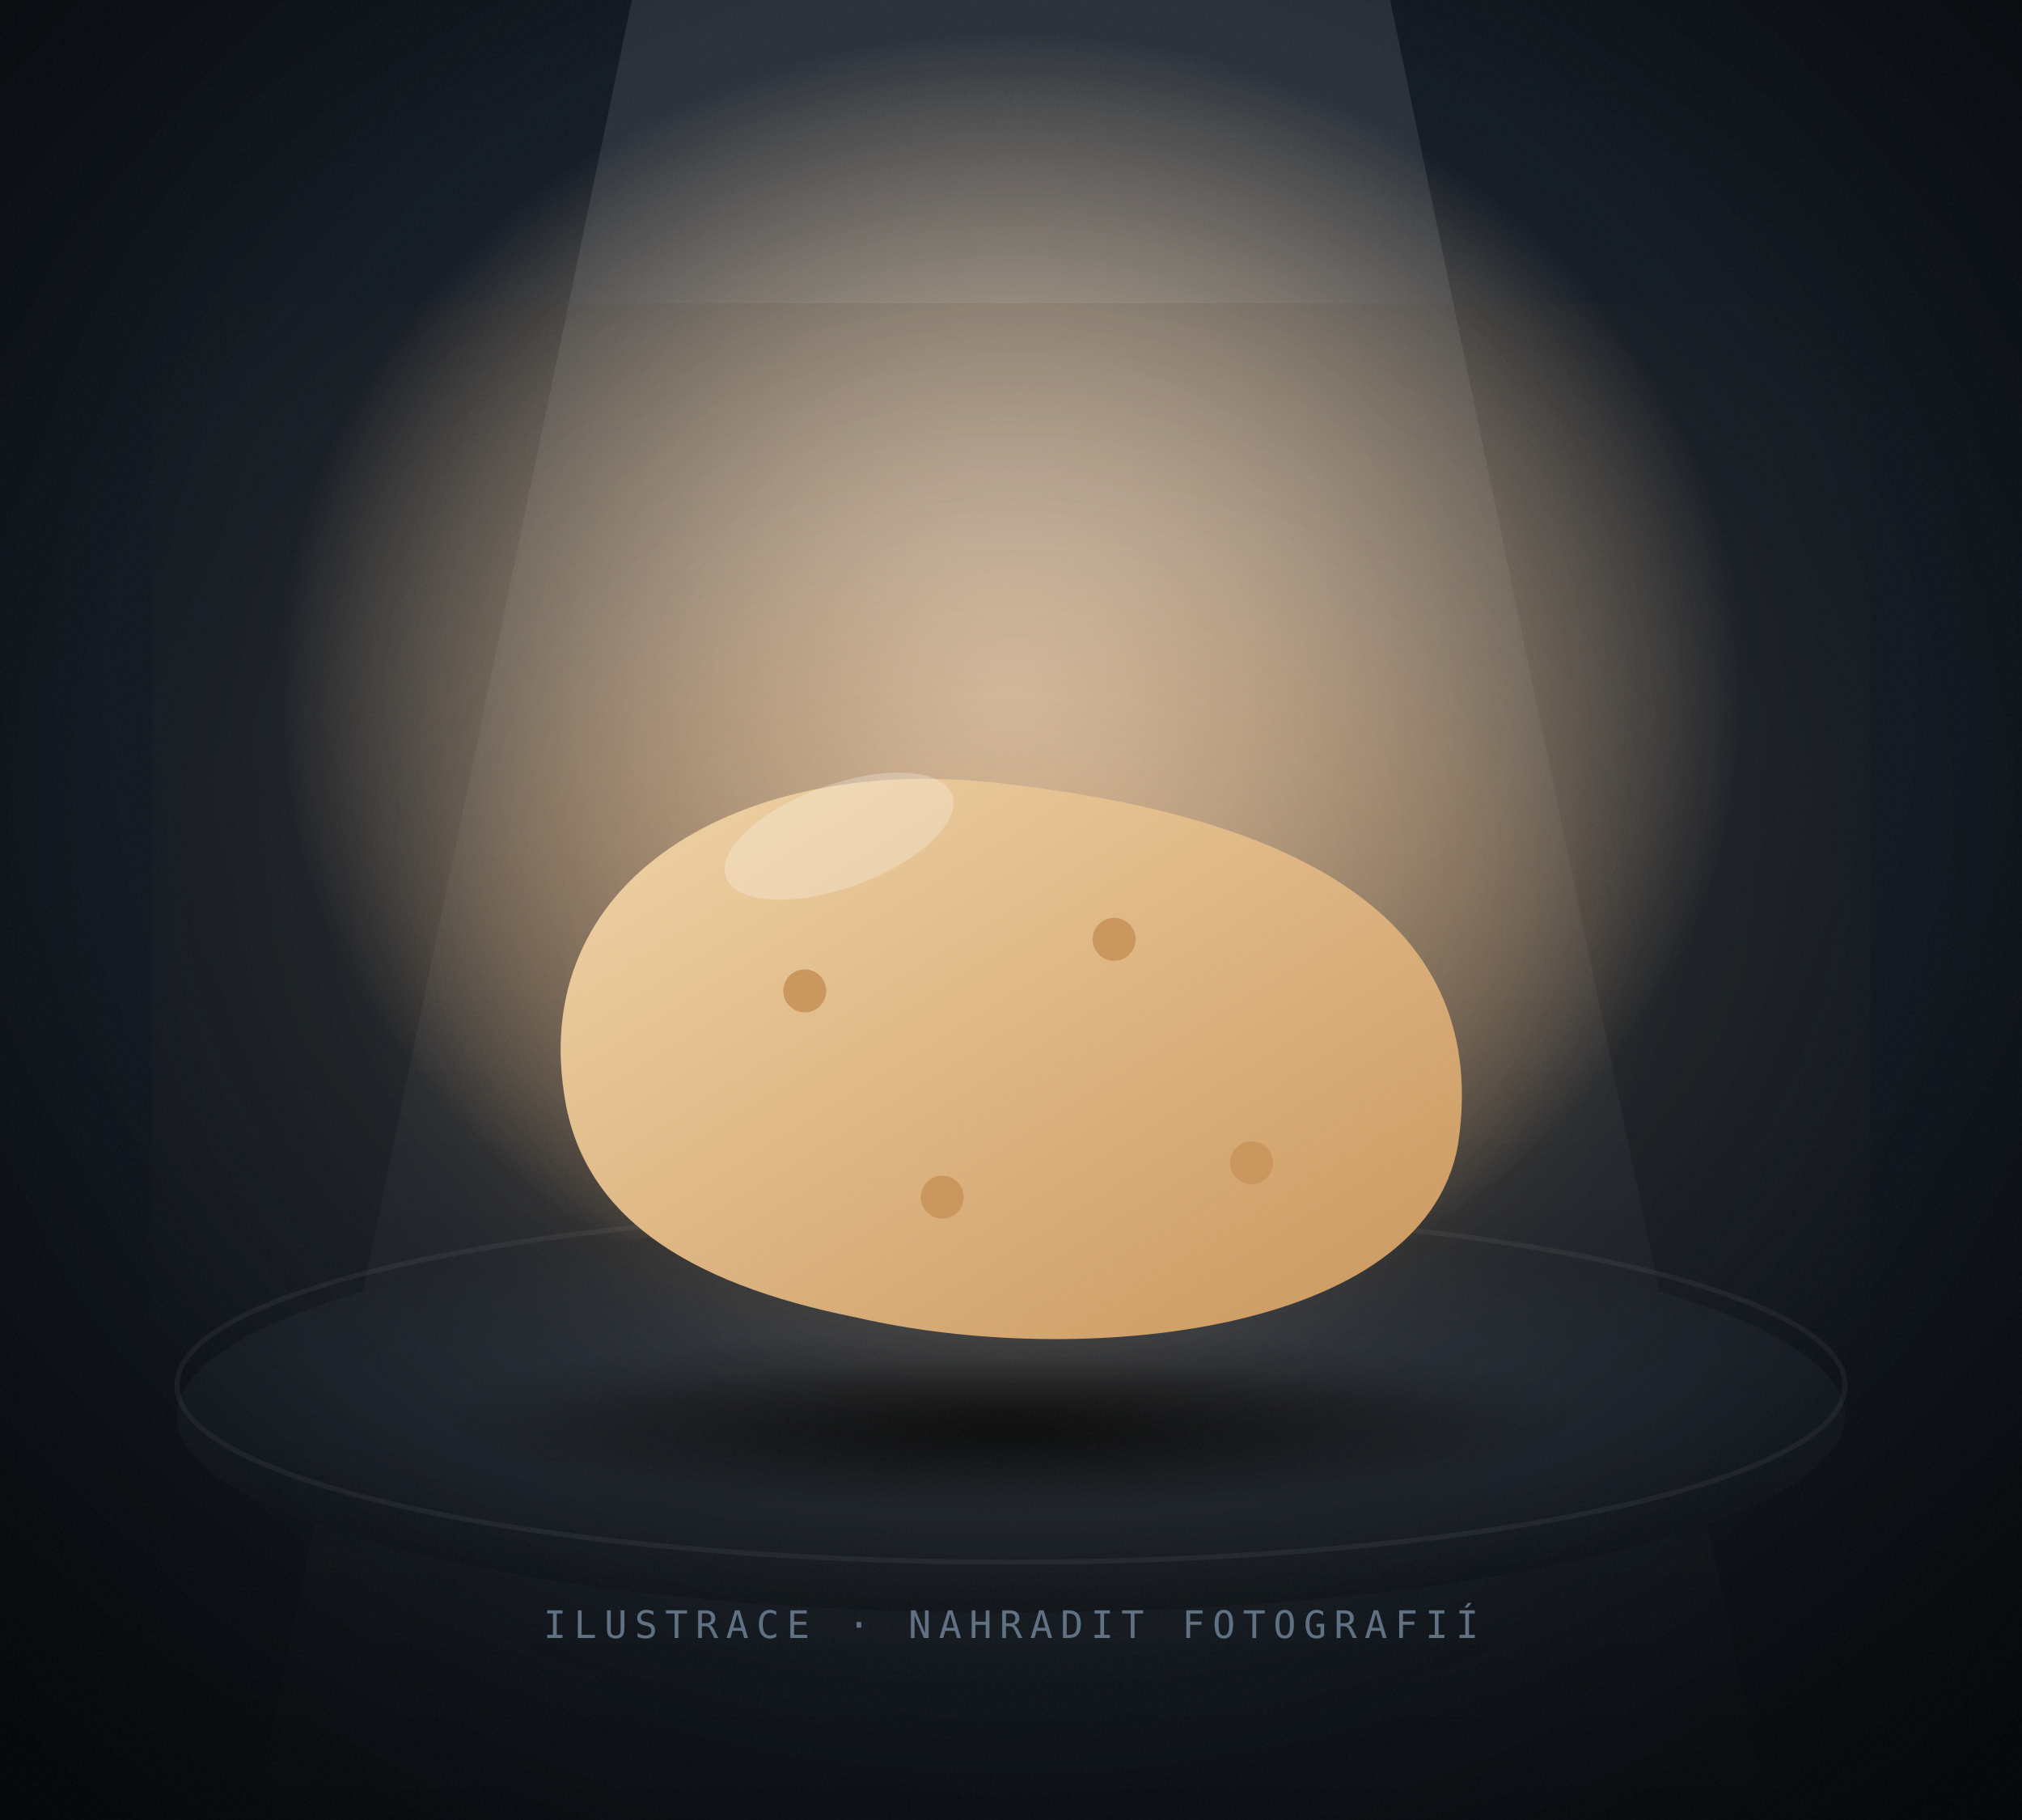
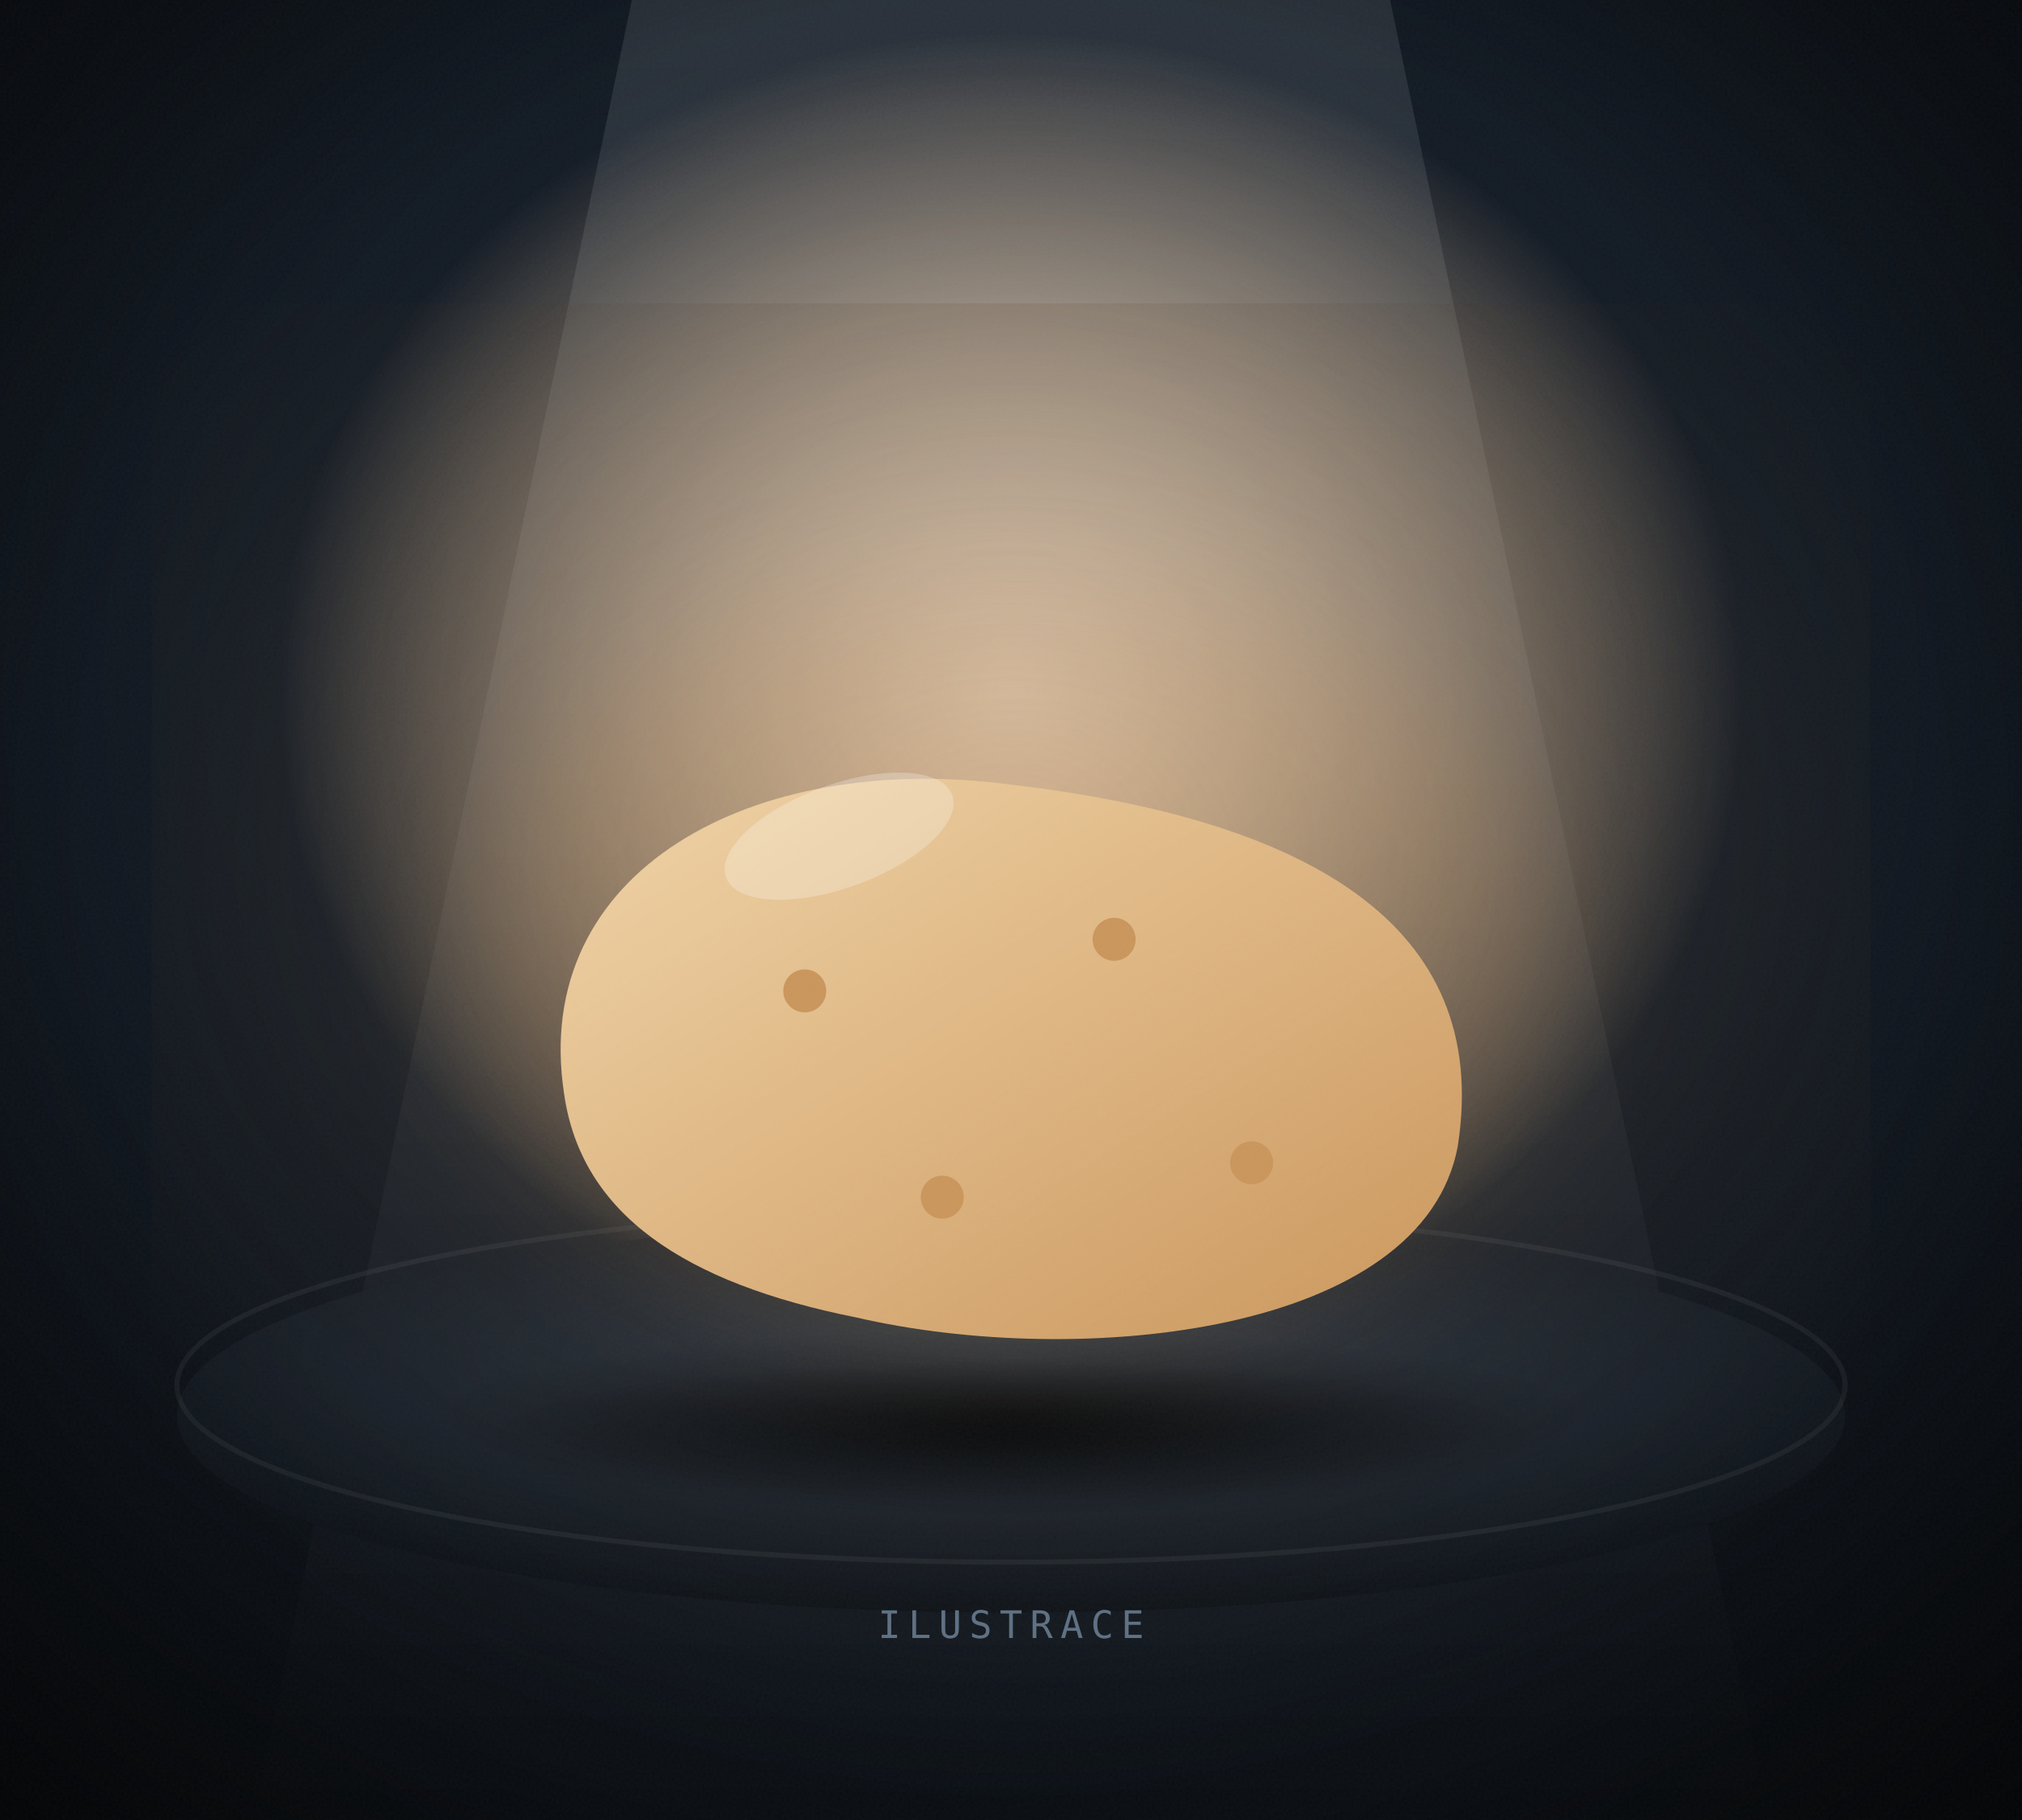
<svg xmlns="http://www.w3.org/2000/svg" viewBox="0 0 800 720" width="800" height="720">
  <defs>
    <radialGradient id="bg-potato" cx="50%" cy="38%" r="80%">
      <stop offset="0%" stop-color="#c9955b" stop-opacity="0.28" />
      <stop offset="45%" stop-color="#121a24" />
      <stop offset="100%" stop-color="#06080b" />
    </radialGradient>
    <linearGradient id="beam-potato" x1="0" y1="0" x2="0" y2="1">
      <stop offset="0%" stop-color="#ffffff" stop-opacity="0.10" />
      <stop offset="100%" stop-color="#ffffff" stop-opacity="0" />
    </linearGradient>
    <radialGradient id="slab-potato" cx="50%" cy="35%" r="65%">
      <stop offset="0%" stop-color="#2a3644" />
      <stop offset="70%" stop-color="#151c25" />
      <stop offset="100%" stop-color="#0c1117" />
    </radialGradient>
    <radialGradient id="shadow-potato" cx="50%" cy="50%" r="50%">
      <stop offset="0%" stop-color="#000" stop-opacity="0.65" />
      <stop offset="100%" stop-color="#000" stop-opacity="0" />
    </radialGradient>
    <radialGradient id="vig-potato" cx="50%" cy="45%" r="75%">
      <stop offset="60%" stop-color="#000" stop-opacity="0" />
      <stop offset="100%" stop-color="#000" stop-opacity="0.55" />
    </radialGradient>
    <filter id="grain-potato">
      <feTurbulence type="fractalNoise" baseFrequency="0.9" numOctaves="2" stitchTiles="stitch" />
      <feColorMatrix values="0 0 0 0 1  0 0 0 0 1  0 0 0 0 1  0 0 0 0.05 0" />
    </filter>
    <filter id="soft-potato" x="-20%" y="-20%" width="140%" height="140%">
      <feGaussianBlur stdDeviation="22" />
    </filter>
  </defs>
  <rect width="800" height="720" fill="url(#bg-potato)" />
  <path d="M250,0 L550,0 L700,720 L100,720 Z" fill="url(#beam-potato)" />
  <ellipse cx="400" cy="560" rx="330" ry="78" fill="url(#slab-potato)" />
  <ellipse cx="400" cy="548" rx="330" ry="70" fill="none" stroke="#ffffff" stroke-opacity="0.06" stroke-width="2" />
  <ellipse cx="400" cy="560" rx="230" ry="34" fill="url(#shadow-potato)" />
  <ellipse cx="400" cy="380" rx="220" ry="150" fill="#c9955b" opacity="0.18" filter="url(#soft-potato)" />
  <svg x="60" y="120" width="680" height="544" viewBox="0 0 200 160" class="" aria-hidden="true">
    <defs>
      <radialGradient id="gpotatoc9955bbg" cx="50%" cy="40%" r="70%">
        <stop offset="0%" stop-color="#c9955b" stop-opacity="0.35" />
        <stop offset="100%" stop-color="#0a0d12" stop-opacity="0" />
      </radialGradient>
      <linearGradient id="gpotatoc9955b" x1="0" y1="0" x2="1" y2="1">
        <stop offset="0%" stop-color="#f0d3a6" />
        <stop offset="100%" stop-color="#c9955b" />
      </linearGradient>
      <radialGradient id="gpotatoc9955bsh" cx="50%" cy="50%" r="50%">
        <stop offset="0%" stop-color="#000" stop-opacity="0.55" />
        <stop offset="100%" stop-color="#000" stop-opacity="0" />
      </radialGradient>
    </defs>
    <rect width="200" height="160" fill="url(#gpotatoc9955bbg)" />
    <ellipse cx="100" cy="132" rx="62" ry="9" fill="url(#gpotatoc9955bsh)" />
    <g>
      <path d="M48,92 C44,66 70,52 100,56 C134,60 156,72 152,98 C148,120 108,124 82,118 C62,114 50,106 48,92 Z" fill="url(#gpotatoc9955b)" />
      <circle cx="76" cy="80" r="2.5" fill="#c9955b" />
      <circle cx="112" cy="74" r="2.5" fill="#c9955b" />
      <circle cx="128" cy="100" r="2.5" fill="#c9955b" />
      <circle cx="92" cy="104" r="2.5" fill="#c9955b" />
      <ellipse cx="80" cy="62" rx="14" ry="6" fill="#fff" opacity="0.25" transform="rotate(-20 80 62)" />
    </g>
  </svg>
  <rect width="800" height="720" fill="url(#vig-potato)" />
  <rect width="800" height="720" filter="url(#grain-potato)" opacity="0.6" />
-   <text x="400" y="648" text-anchor="middle" font-family="ui-monospace, Menlo, monospace" font-size="15" letter-spacing="3" fill="#5f7183">ILUSTRACE · NAHRADIT FOTOGRAFIÍ</text>
+   <text x="400" y="648" text-anchor="middle" font-family="ui-monospace, Menlo, monospace" font-size="15" letter-spacing="3" fill="#5f7183">ILUSTRACE</text>
</svg>
